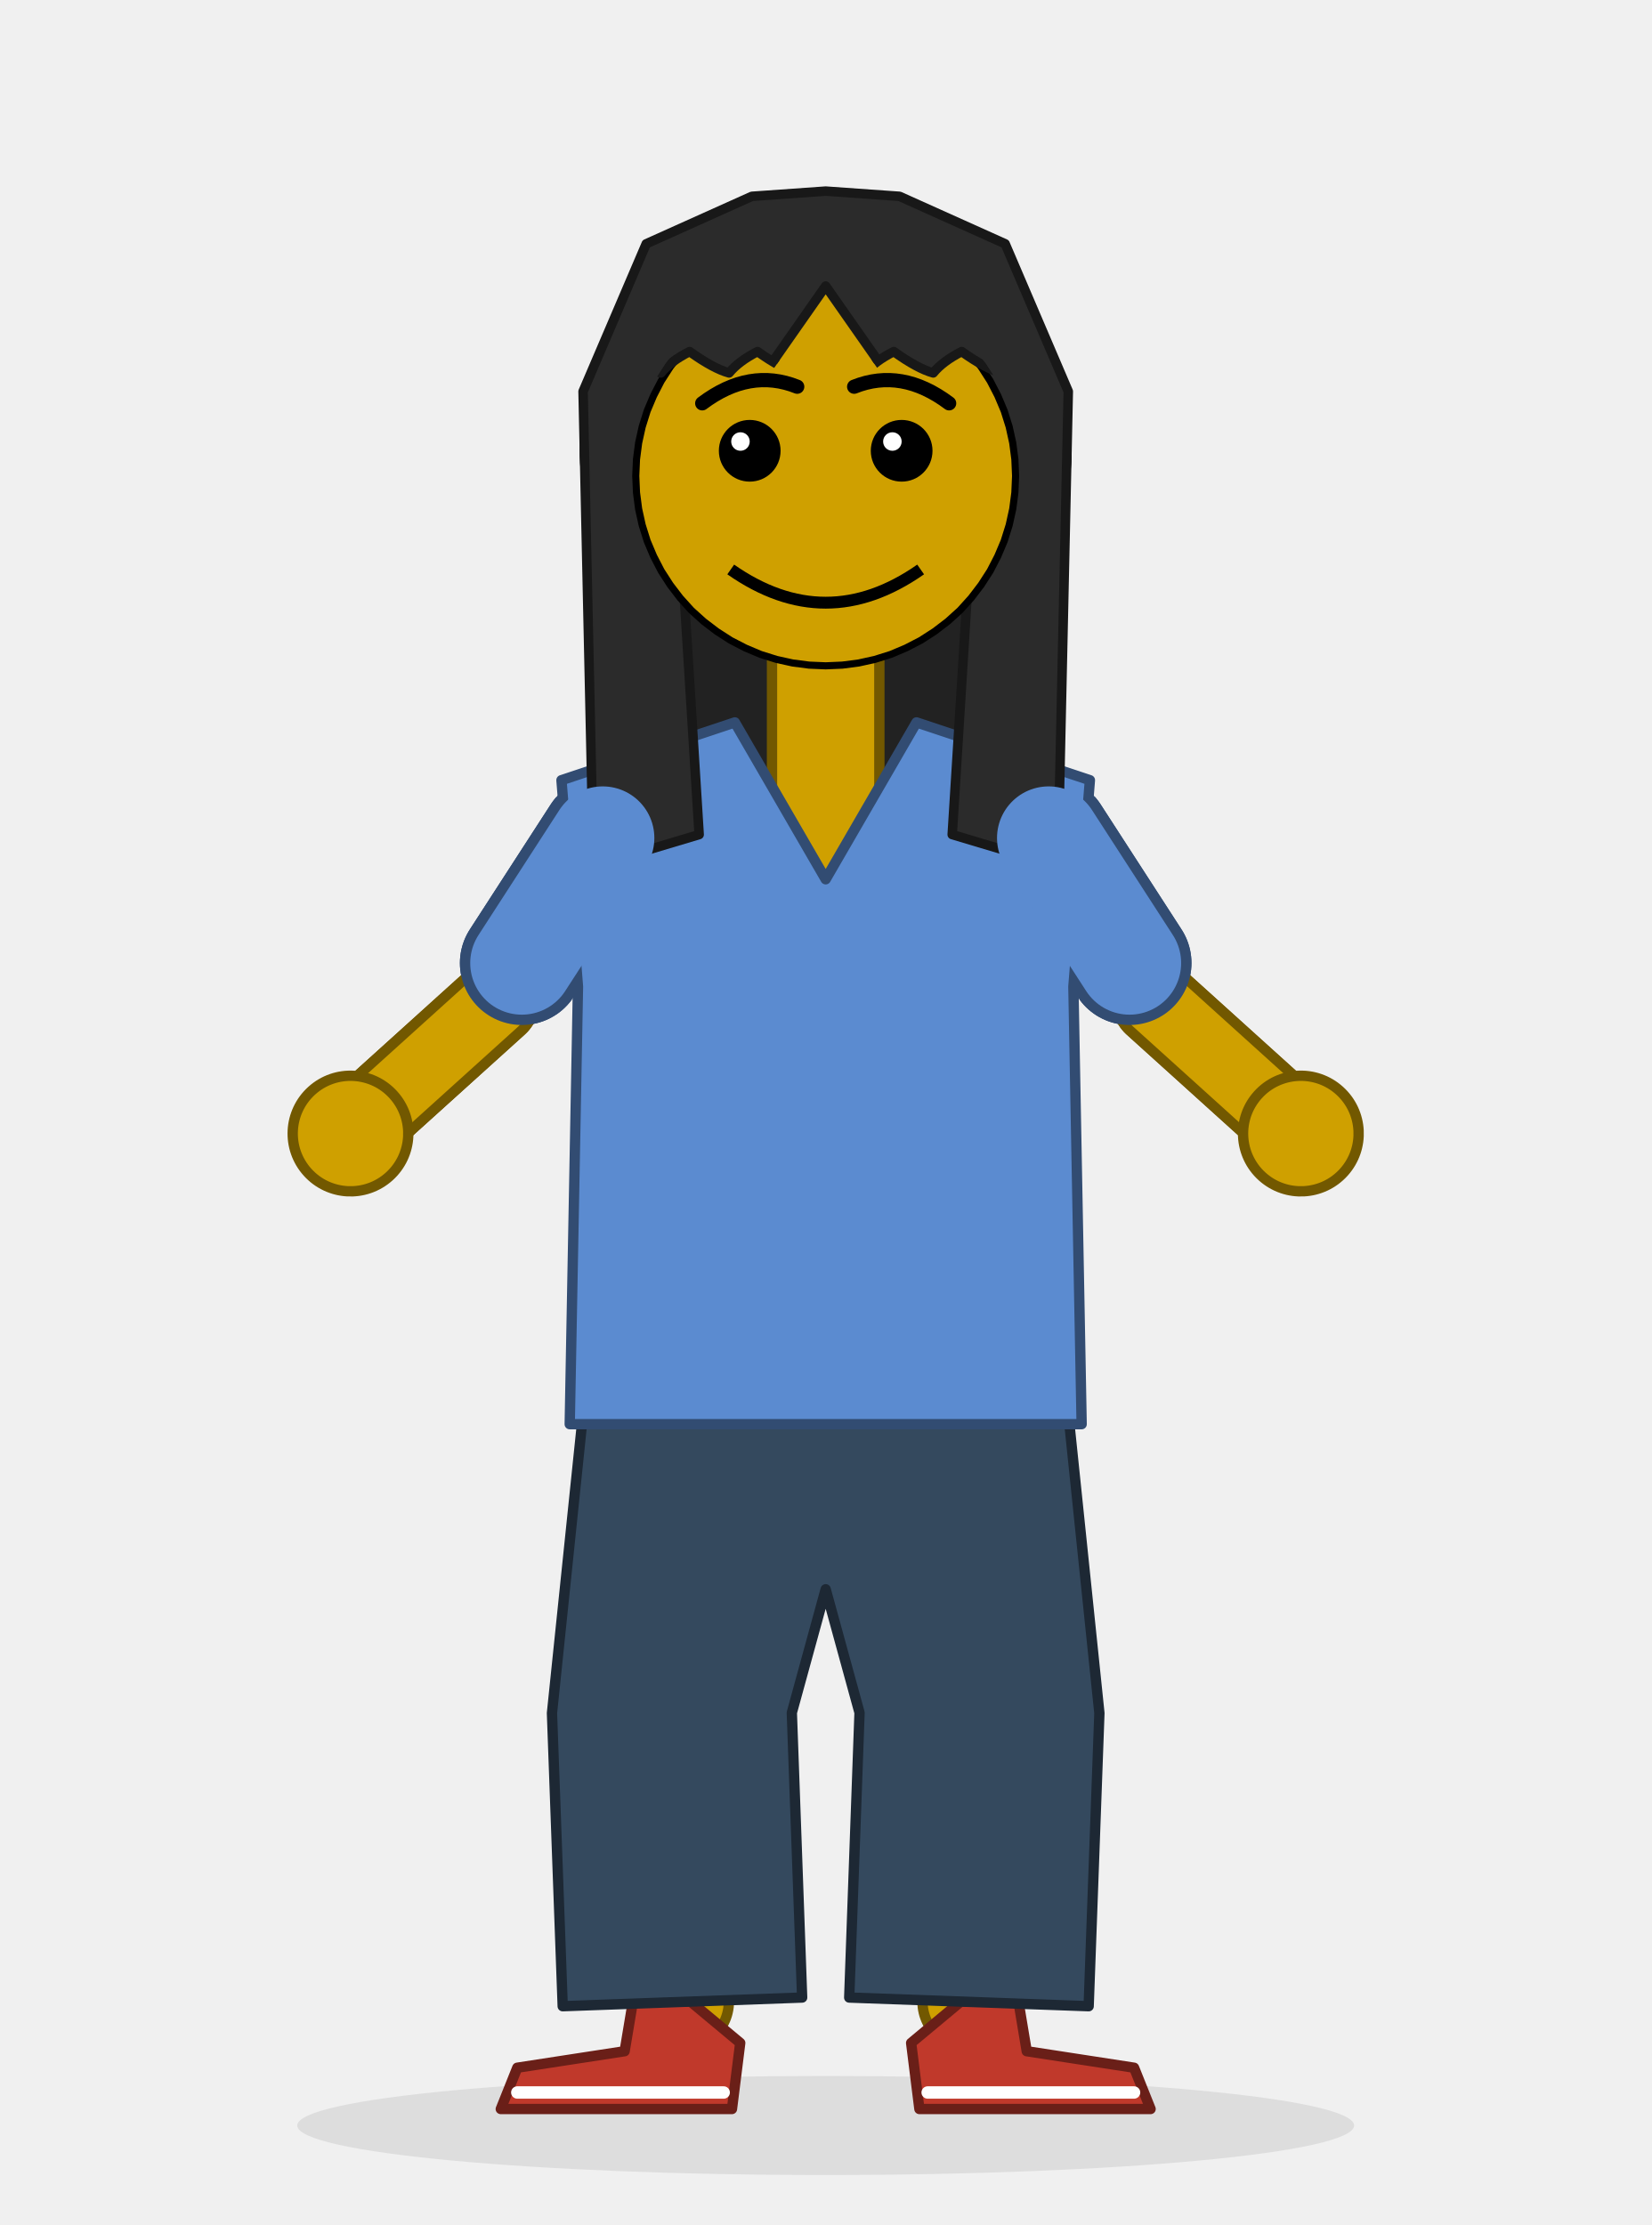
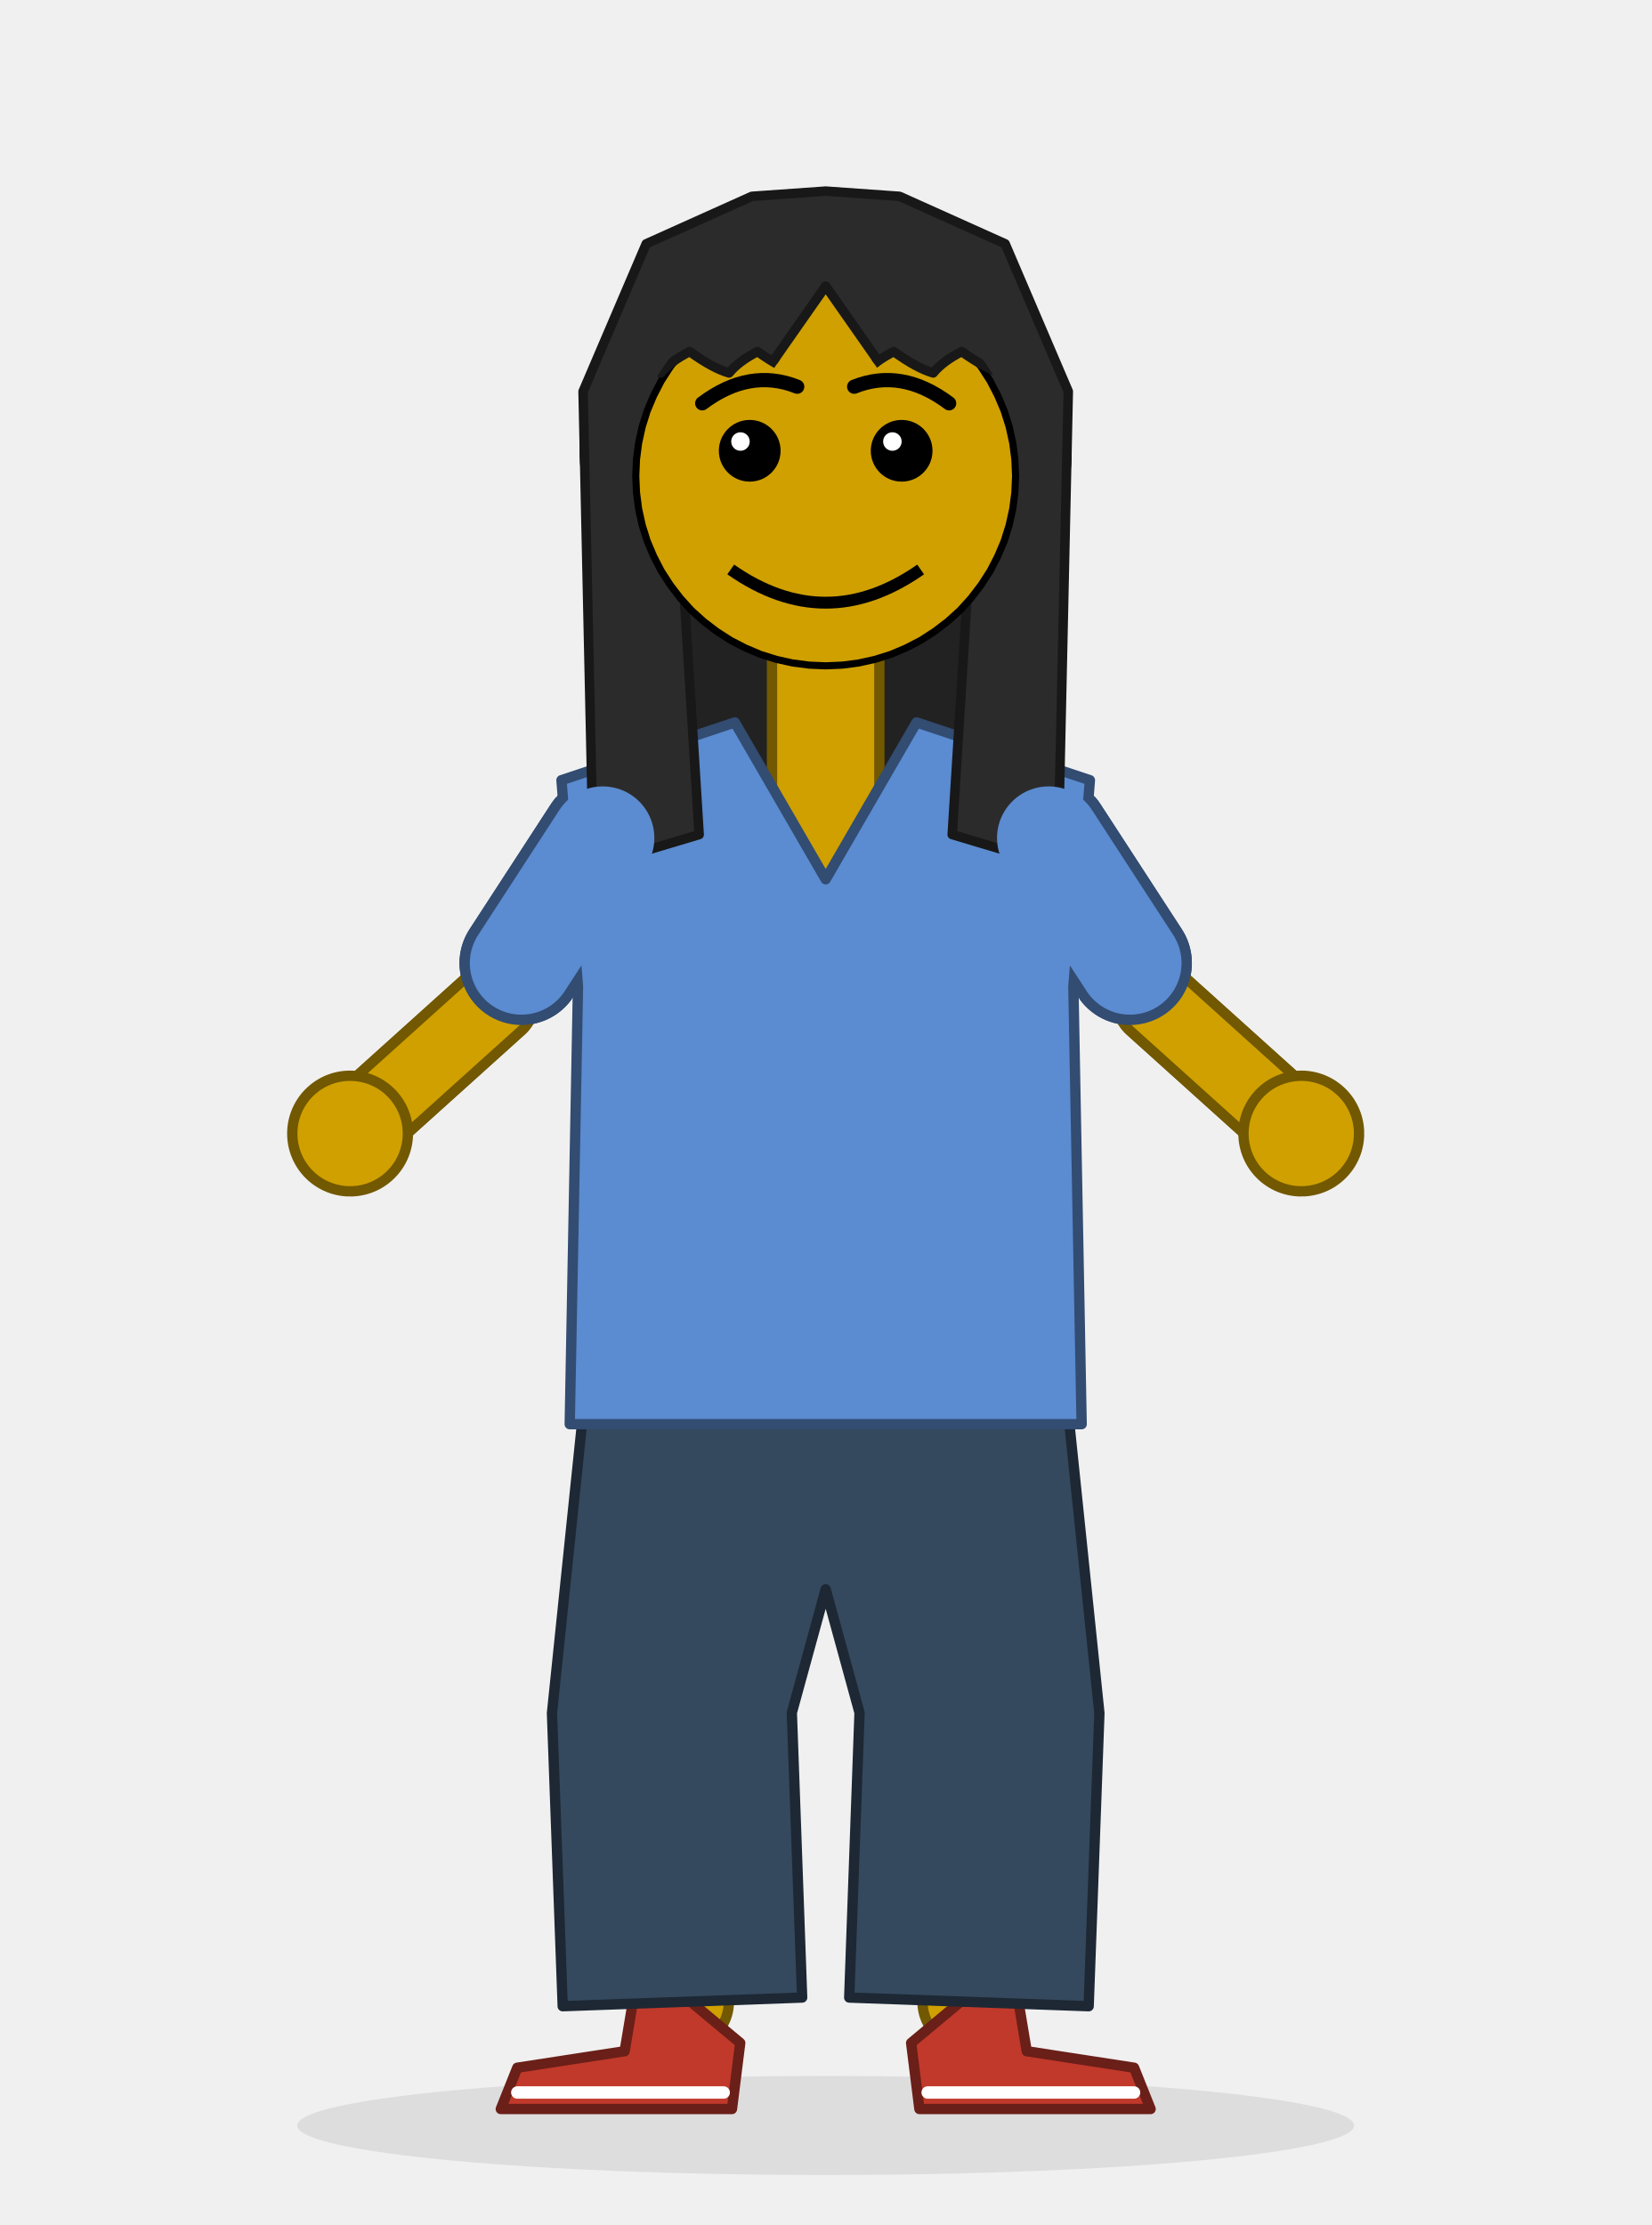
<svg xmlns="http://www.w3.org/2000/svg" id="pic" viewBox="-200 -195 400 539" width="400" height="539">
  <defs />
  <g id="figure" transform="translate(0 319.9) scale(1.000) translate(0 -319.9)">
    <ellipse cx="0" cy="319.9" rx="128" ry="12" fill="#000" opacity="0.080" />
-     <g transform="translate(-57.5 -143.3) scale(0.575)">
-       <g transform="">
-         <g transform="translate(100 110.6) scale(1.000 1.000) translate(-100 -110.6)">
-           <polygon points="2.2,275 -2.2,75 24.4,12.8 68.9,-7.2 100,-9.4 131.1,-7.2 175.6,12.8 202.2,75 197.8,275" fill="#222222" stroke="#131313" stroke-width="3" stroke-linejoin="round" />
+     <g data-part="hair">
+       <g transform="translate(-57.5 -143.3) scale(0.575)">
+         <g transform="">
+           <g transform="translate(100 110.6) scale(1.000 1.000) translate(-100 -110.6)">
+             <polygon points="2.2,275 -2.2,75 24.4,12.8 68.9,-7.2 100,-9.4 131.1,-7.2 175.6,12.8 202.2,75 197.8,275" fill="#222222" stroke="#131313" stroke-width="3" stroke-linejoin="round" />
+           </g>
        </g>
      </g>
    </g>
-     <path d="M35 150 L37.3 220 L34.7 289.9" fill="none" stroke="#725800" stroke-width="25" stroke-linecap="round" stroke-linejoin="round" />
-     <path d="M35 150 L37.3 220 L34.7 289.9" fill="none" stroke="#cfa000" stroke-width="20" stroke-linecap="round" stroke-linejoin="round" />
-     <path d="M-35 150 L-37.3 220 L-34.7 289.9" fill="none" stroke="#725800" stroke-width="25" stroke-linecap="round" stroke-linejoin="round" />
-     <path d="M-35 150 L-37.3 220 L-34.7 289.9" fill="none" stroke="#cfa000" stroke-width="20" stroke-linecap="round" stroke-linejoin="round" />
-     <polygon points="32.7,289.9 46.7,289.9 48.7,301.9 74.7,305.9 78.7,315.9 22.7,315.9 20.7,299.9" fill="#c0392b" stroke="#6a1f18" stroke-width="2.5" stroke-linejoin="round" />
-     <line x1="24.7" y1="311.9" x2="74.7" y2="311.9" stroke="#ffffff" stroke-width="3" stroke-linecap="round" />
-     <polygon points="-32.7,289.9 -46.7,289.9 -48.7,301.9 -74.7,305.9 -78.7,315.9 -22.7,315.9 -20.7,299.9" fill="#c0392b" stroke="#6a1f18" stroke-width="2.5" stroke-linejoin="round" />
-     <line x1="-24.7" y1="311.9" x2="-74.7" y2="311.9" stroke="#ffffff" stroke-width="3" stroke-linecap="round" />
-     <polygon points="-58,140 58,140 66.3,220 63.7,291 5.7,288.9 8.2,219.9 0,190 -8.2,219.9 -5.7,288.9 -63.7,291 -66.3,220" fill="#34495e" stroke="#1d2834" stroke-width="2.5" stroke-linejoin="round" />
-     <rect x="-13" y="-42" width="26" height="66" rx="4" fill="#cfa000" stroke="#725800" stroke-width="2.5" />
-     <path d="M54 8 L79.9 47.8 L115.1 79.6" fill="none" stroke="#725800" stroke-width="21" stroke-linecap="round" stroke-linejoin="round" />
-     <path d="M54 8 L79.9 47.8 L115.1 79.6" fill="none" stroke="#cfa000" stroke-width="16" stroke-linecap="round" stroke-linejoin="round" />
-     <path d="M-54 8 L-79.9 47.8 L-115.1 79.6" fill="none" stroke="#725800" stroke-width="21" stroke-linecap="round" stroke-linejoin="round" />
-     <path d="M-54 8 L-79.9 47.8 L-115.1 79.6" fill="none" stroke="#cfa000" stroke-width="16" stroke-linecap="round" stroke-linejoin="round" />
-     <line x1="54" y1="8" x2="73.6" y2="38.3" stroke="#324c72" stroke-width="30" stroke-linecap="round" />
-     <line x1="-54" y1="8" x2="-73.6" y2="38.3" stroke="#324c72" stroke-width="30" stroke-linecap="round" />
-     <polygon points="-22,-20 0,18 22,-20 64,-6 60,44 62,150 -62,150 -60,44 -64,-6" fill="#5b8bd0" stroke="#324c72" stroke-width="2.5" stroke-linejoin="round" />
-     <g transform="translate(-57.5 -143.3) scale(0.575)">
-       <path d="M26 87.5 Q21.8 79 9.2 80 Q-3.4 82.5 -2 105 Q-0.6 122.5 7.8 129 Q10.6 141 17.6 139 Q22.7 136 21.8 128 L26 125 Z" fill="#cfa000" stroke="black" stroke-width="3" stroke-linejoin="round" />
-       <path d="M17.6 92.5 Q5 90 5.9 110 Q6.4 120 13.4 124" fill="none" stroke="#725800" stroke-width="2.5" stroke-linecap="round" />
-       <path d="M174 87.5 Q178.2 79 190.8 80 Q203.4 82.5 202 105 Q200.6 122.5 192.2 129 Q189.4 141 182.4 139 Q177.3 136 178.2 128 L174 125 Z" fill="#cfa000" stroke="black" stroke-width="3" stroke-linejoin="round" />
-       <path d="M182.4 92.5 Q195 90 194.1 110 Q193.6 120 186.6 124" fill="none" stroke="#725800" stroke-width="2.5" stroke-linecap="round" />
+     <g data-part="pants">
+       <path d="M35 150 L37.2 220 L34.7 289.9" fill="none" stroke="#725800" stroke-width="25" stroke-linecap="round" stroke-linejoin="round" />
+       <path d="M35 150 L37.2 220 L34.7 289.9" fill="none" stroke="#cfa000" stroke-width="20" stroke-linecap="round" stroke-linejoin="round" />
+       <path d="M-35 150 L-37.2 220 L-34.7 289.9" fill="none" stroke="#725800" stroke-width="25" stroke-linecap="round" stroke-linejoin="round" />
+       <path d="M-35 150 L-37.2 220 L-34.7 289.9" fill="none" stroke="#cfa000" stroke-width="20" stroke-linecap="round" stroke-linejoin="round" />
    </g>
-     <g transform="translate(-57.5 -143.3) scale(0.575)">
-       <g transform="">
-         <g transform="translate(100 110.6) scale(1.000 1.000) translate(-100 -110.6)">
-           <polygon points="2.2,275 -2.2,75 24.4,12.8 68.9,-7.2 100,-9.4 131.1,-7.2 175.6,12.8 202.2,75 197.8,275 153.3,261.7 162.2,119.5 100,30.6 37.8,119.5 46.7,261.7" fill="#2b2b2b" stroke="#181818" stroke-width="4" stroke-linejoin="round" />
-         </g>
+     <g data-part="feet">
+       <polygon points="32.7,289.9 46.7,289.9 48.7,301.9 74.7,305.9 78.7,315.9 22.7,315.9 20.7,299.9" fill="#c0392b" stroke="#6a1f18" stroke-width="2.5" stroke-linejoin="round" />
+       <line x1="24.7" y1="311.9" x2="74.7" y2="311.9" stroke="#ffffff" stroke-width="3" stroke-linecap="round" />
+       <polygon points="-32.7,289.9 -46.7,289.9 -48.7,301.9 -74.7,305.9 -78.7,315.9 -22.7,315.9 -20.7,299.9" fill="#c0392b" stroke="#6a1f18" stroke-width="2.5" stroke-linejoin="round" />
+       <line x1="-24.7" y1="311.9" x2="-74.7" y2="311.9" stroke="#ffffff" stroke-width="3" stroke-linecap="round" />
+     </g>
+     <g data-part="pants">
+       <polygon points="-58,140 58,140 66.3,220 63.7,291 5.7,288.9 8.2,219.9 0,190 -8.2,219.9 -5.7,288.9 -63.7,291 -66.3,220" fill="#34495e" stroke="#1d2834" stroke-width="2.5" stroke-linejoin="round" />
+     </g>
+     <g data-part="shirt">
+       <rect x="-13" y="-42" width="26" height="66" rx="4" fill="#cfa000" stroke="#725800" stroke-width="2.5" />
+       <path d="M54 8 L79.9 47.8 L115.2 79.6" fill="none" stroke="#725800" stroke-width="21" stroke-linecap="round" stroke-linejoin="round" />
+       <path d="M54 8 L79.9 47.8 L115.2 79.6" fill="none" stroke="#cfa000" stroke-width="16" stroke-linecap="round" stroke-linejoin="round" />
+       <path d="M-54 8 L-79.9 47.8 L-115.2 79.6" fill="none" stroke="#725800" stroke-width="21" stroke-linecap="round" stroke-linejoin="round" />
+       <path d="M-54 8 L-79.9 47.8 L-115.2 79.6" fill="none" stroke="#cfa000" stroke-width="16" stroke-linecap="round" stroke-linejoin="round" />
+       <line x1="54" y1="8" x2="73.7" y2="38.3" stroke="#324c72" stroke-width="30" stroke-linecap="round" />
+       <line x1="-54" y1="8" x2="-73.7" y2="38.3" stroke="#324c72" stroke-width="30" stroke-linecap="round" />
+       <polygon points="-22,-20 0,18 22,-20 64,-6 60,44 62,150 -62,150 -60,44 -64,-6" fill="#5b8bd0" stroke="#324c72" stroke-width="2.5" stroke-linejoin="round" />
+     </g>
+     <g data-part="head">
+       <g transform="translate(-57.5 -143.3) scale(0.575)">
+         <path d="M26 87.5 Q21.8 79 9.2 80 Q-3.4 82.5 -2 105 Q-0.6 122.5 7.8 129 Q10.6 141 17.6 139 Q22.7 136 21.8 128 L26 125 Z" fill="#cfa000" stroke="black" stroke-width="3" stroke-linejoin="round" />
+         <path d="M17.6 92.5 Q5 90 5.9 110 Q6.4 120 13.4 124" fill="none" stroke="#725800" stroke-width="2.5" stroke-linecap="round" />
+         <path d="M174 87.5 Q178.2 79 190.8 80 Q203.4 82.5 202 105 Q200.6 122.5 192.2 129 Q189.4 141 182.4 139 Q177.3 136 178.2 128 L174 125 Z" fill="#cfa000" stroke="black" stroke-width="3" stroke-linejoin="round" />
+         <path d="M182.4 92.5 Q195 90 194.1 110 Q193.6 120 186.6 124" fill="none" stroke="#725800" stroke-width="2.5" stroke-linecap="round" />
      </g>
    </g>
-     <g transform="translate(-57.5 -143.3) scale(0.575)">
-       <defs>
-         <clipPath id="above-crack">
-           <rect x="-2000" y="-4000" width="4200" height="4060" />
-         </clipPath>
-         <clipPath id="below-crack">
-           <rect x="-2000" y="60" width="4200" height="4000" />
-         </clipPath>
-       </defs>
-       <path d="M180 110.6 L179.7 117.6 L178.8 124.5 L177.3 131.3 L175.2 138 L172.5 144.4 L169.3 150.6 L165.5 156.5 L161.3 162 L156.6 167.2 L151.4 171.9 L145.9 176.1 L140 179.9 L133.8 183.1 L127.4 185.8 L120.7 187.9 L113.9 189.4 L107 190.3 L100 190.6 L93 190.3 L86.1 189.4 L79.3 187.9 L72.6 185.8 L66.2 183.1 L60 179.9 L54.1 176.1 L48.6 171.9 L43.4 167.2 L38.7 162 L34.5 156.5 L30.7 150.6 L27.5 144.4 L24.8 138 L22.7 131.3 L21.2 124.5 L20.3 117.6 L20 110.6 L20.3 103.6 L21.2 96.7 L22.7 89.9 L24.8 83.2 L27.5 76.8 L30.7 70.6 L34.5 64.7 L38.7 59.2 L43.4 54 L48.6 49.3 L54.1 45.1 L60 41.3 L66.2 38.1 L72.6 35.4 L79.3 33.3 L86.1 31.8 L93 30.9 L100 30.6 L107 30.9 L113.9 31.8 L120.7 33.3 L127.4 35.4 L133.8 38.1 L140 41.3 L145.9 45.1 L151.4 49.3 L156.6 54 L161.3 59.2 L165.5 64.7 L169.3 70.6 L172.5 76.8 L175.2 83.2 L177.3 89.9 L178.8 96.7 L179.7 103.6 Z" fill="#cfa000" stroke="black" stroke-width="3" />
-     </g>
-     <g transform="translate(-57.5 -143.3) scale(0.575)">
-       <g transform="translate(0 0)">
-         <g transform="rotate(0 68 100) translate(68 100) scale(1 1.000) translate(-68 -100)">
-           <circle cx="68" cy="100" r="13" fill="#000000" />
-         </g>
-         <circle cx="64.1" cy="96.1" r="3.9" fill="#ffffff" />
-         <g transform="rotate(0 132 100) translate(132 100) scale(1 1.000) translate(-132 -100)">
-           <circle cx="132" cy="100" r="13" fill="#000000" />
-         </g>
-         <circle cx="128.1" cy="96.1" r="3.9" fill="#ffffff" />
-       </g>
-     </g>
-     <g transform="translate(-57.5 -143.3) scale(0.575)">
-       <path d="M48 80 Q68 65 88 73 M152 80 Q132 65 112 73" stroke="black" fill="none" stroke-width="6" stroke-linecap="round" />
-       <g transform="translate(100 150) scale(1.000 1.000) translate(-100 -150)">
-         <path d="M60 150 Q100 178 140 150" stroke="black" fill="none" stroke-width="5" stroke-linejoin="round" />
-       </g>
-     </g>
-     <g transform="translate(-57.5 -143.3) scale(0.575)">
-       <defs>
-         <clipPath id="bangs-head">
-           <path d="M180 110.6 L179.7 117.6 L178.8 124.5 L177.3 131.3 L175.2 138 L172.5 144.4 L169.3 150.6 L165.5 156.5 L161.3 162 L156.6 167.2 L151.4 171.9 L145.9 176.1 L140 179.9 L133.8 183.1 L127.4 185.8 L120.7 187.9 L113.9 189.4 L107 190.3 L100 190.6 L93 190.3 L86.1 189.4 L79.3 187.9 L72.6 185.8 L66.2 183.1 L60 179.9 L54.1 176.1 L48.6 171.9 L43.4 167.2 L38.7 162 L34.5 156.5 L30.7 150.6 L27.5 144.4 L24.8 138 L22.7 131.3 L21.2 124.5 L20.3 117.6 L20 110.6 L20.3 103.6 L21.2 96.7 L22.7 89.9 L24.8 83.2 L27.5 76.8 L30.7 70.6 L34.5 64.7 L38.7 59.2 L43.4 54 L48.6 49.3 L54.1 45.1 L60 41.3 L66.2 38.1 L72.6 35.4 L79.3 33.3 L86.1 31.8 L93 30.9 L100 30.6 L107 30.9 L113.9 31.8 L120.7 33.3 L127.4 35.4 L133.8 38.1 L140 41.3 L145.9 45.1 L151.4 49.3 L156.6 54 L161.3 59.2 L165.5 64.7 L169.3 70.6 L172.5 76.8 L175.2 83.2 L177.3 89.9 L178.8 96.7 L179.7 103.6 Z" transform="translate(100 110.6) scale(1.0313 1.0313) translate(-100 -110.6)" />
-         </clipPath>
-         <clipPath id="bangs-above">
-           <path d="M-386 58.2 L14 58.2 Q24 65.4 30.6 67.2 Q34.6 62.3 42.7 58.2 Q52.7 65.4 59.3 67.2 Q63.3 62.3 71.3 58.2 Q81.4 65.4 88 67.2 Q92 62.3 100 58.2 Q110 65.4 116.6 67.2 Q120.6 62.3 128.7 58.2 Q138.7 65.4 145.3 67.2 Q149.3 62.3 157.3 58.2 Q167.4 65.4 174 67.2 Q178 62.3 186 58.2 L586 58.2 V-3000 H-386 Z" />
-         </clipPath>
-         <mask id="bangs-hair" maskUnits="userSpaceOnUse" x="-3000" y="-3000" width="6000" height="6000">
-           <g transform="translate(100 110.6) scale(1.000 1.000) translate(-100 -110.6)">
-             <polygon points="2.2,275 -2.2,75 24.4,12.8 68.9,-7.2 100,-9.4 131.1,-7.2 175.6,12.8 202.2,75 197.8,275 153.3,261.7 162.2,119.5 100,30.6 37.8,119.5 46.7,261.7" fill="#ffffff" stroke="#ffffff" stroke-width="4" stroke-linejoin="round" />
-           </g>
-         </mask>
-       </defs>
-       <g clip-path="url(#bangs-head)">
-         <g clip-path="url(#bangs-above)">
+     <g data-part="hair">
+       <g transform="translate(-57.5 -143.3) scale(0.575)">
+         <g transform="">
          <g transform="translate(100 110.6) scale(1.000 1.000) translate(-100 -110.6)">
            <polygon points="2.2,275 -2.2,75 24.4,12.8 68.9,-7.2 100,-9.4 131.1,-7.2 175.6,12.8 202.2,75 197.8,275 153.3,261.7 162.2,119.5 100,30.6 37.8,119.5 46.7,261.7" fill="#2b2b2b" stroke="#181818" stroke-width="4" stroke-linejoin="round" />
          </g>
        </g>
-         <path d="M14 58.2 Q24 65.4 30.6 67.2 Q34.6 62.3 42.7 58.2 Q52.7 65.4 59.3 67.2 Q63.3 62.3 71.3 58.2 Q81.4 65.4 88 67.2 Q92 62.3 100 58.2 Q110 65.4 116.6 67.2 Q120.6 62.3 128.7 58.2 Q138.7 65.4 145.3 67.2 Q149.3 62.3 157.3 58.2 Q167.4 65.4 174 67.2 Q178 62.3 186 58.2" fill="none" stroke="#181818" stroke-width="4" stroke-linejoin="round" stroke-linecap="round" mask="url(#bangs-hair)" />
      </g>
    </g>
-     <clipPath id="off-body">
-       <path clip-rule="evenodd" d="M-5000 -5000 H5000 V5000 H-5000 Z M-21.3,-21.8 L0,15 L21.3,-21.8 L65.6,-7.1 L61.5,44 L63.5,151.5 L-63.5,151.5 L-61.5,44 L-65.6,-7.1 Z" />
-     </clipPath>
-     <g clip-path="url(#off-body)">
-       <path d="M54 8 L79.9 47.8 L115.1 79.6" fill="none" stroke="#725800" stroke-width="21" stroke-linecap="round" stroke-linejoin="round" />
-       <path d="M54 8 L79.9 47.8 L115.1 79.6" fill="none" stroke="#cfa000" stroke-width="16" stroke-linecap="round" stroke-linejoin="round" />
-       <path d="M-54 8 L-79.9 47.8 L-115.1 79.6" fill="none" stroke="#725800" stroke-width="21" stroke-linecap="round" stroke-linejoin="round" />
-       <path d="M-54 8 L-79.9 47.8 L-115.1 79.6" fill="none" stroke="#cfa000" stroke-width="16" stroke-linecap="round" stroke-linejoin="round" />
-       <line x1="54" y1="8" x2="73.6" y2="38.3" stroke="#324c72" stroke-width="30" stroke-linecap="round" />
-       <line x1="-54" y1="8" x2="-73.6" y2="38.3" stroke="#324c72" stroke-width="30" stroke-linecap="round" />
+     <g data-part="head">
+       <g transform="translate(-57.5 -143.3) scale(0.575)">
+         <defs>
+           <clipPath id="above-crack">
+             <rect x="-2000" y="-4000" width="4200" height="4060" />
+           </clipPath>
+           <clipPath id="below-crack">
+             <rect x="-2000" y="60" width="4200" height="4000" />
+           </clipPath>
+         </defs>
+         <path d="M180 110.6 L179.7 117.6 L178.8 124.5 L177.3 131.3 L175.2 138 L172.5 144.4 L169.3 150.6 L165.5 156.5 L161.3 162 L156.6 167.2 L151.4 171.9 L145.9 176.1 L140 179.9 L133.8 183.1 L127.4 185.8 L120.7 187.9 L113.9 189.4 L107 190.3 L100 190.6 L93 190.3 L86.1 189.4 L79.3 187.9 L72.6 185.8 L66.2 183.1 L60 179.9 L54.1 176.1 L48.6 171.9 L43.4 167.2 L38.7 162 L34.5 156.5 L30.7 150.6 L27.5 144.4 L24.8 138 L22.7 131.3 L21.2 124.5 L20.3 117.6 L20 110.6 L20.3 103.6 L21.2 96.7 L22.7 89.9 L24.8 83.2 L27.5 76.8 L30.7 70.6 L34.5 64.7 L38.7 59.2 L43.4 54 L48.6 49.3 L54.1 45.1 L60 41.3 L66.2 38.1 L72.6 35.4 L79.3 33.3 L86.1 31.8 L93 30.9 L100 30.6 L107 30.9 L113.9 31.8 L120.7 33.3 L127.4 35.4 L133.8 38.1 L140 41.3 L145.9 45.1 L151.4 49.3 L156.6 54 L161.3 59.2 L165.5 64.7 L169.3 70.6 L172.5 76.8 L175.2 83.2 L177.3 89.9 L178.8 96.7 L179.7 103.6 Z" fill="#cfa000" stroke="black" stroke-width="3" />
+       </g>
    </g>
-     <line x1="54" y1="8" x2="73.6" y2="38.3" stroke="#5b8bd0" stroke-width="25" stroke-linecap="round" />
-     <line x1="-54" y1="8" x2="-73.6" y2="38.3" stroke="#5b8bd0" stroke-width="25" stroke-linecap="round" />
-     <g transform="translate(115.1 79.6) rotate(42) scale(1 1)">
-       <circle r="14" fill="#cfa000" stroke="#725800" stroke-width="2.5" />
+     <g data-part="eyes">
+       <g transform="translate(-57.5 -143.3) scale(0.575)">
+         <g transform="translate(0 0)">
+           <g transform="rotate(0 68 100) translate(68 100) scale(1 1.000) translate(-68 -100)">
+             <circle cx="68" cy="100" r="13" fill="#000000" />
+           </g>
+           <circle cx="64.1" cy="96.1" r="3.9" fill="#ffffff" />
+           <g transform="rotate(0 132 100) translate(132 100) scale(1 1.000) translate(-132 -100)">
+             <circle cx="132" cy="100" r="13" fill="#000000" />
+           </g>
+           <circle cx="128.1" cy="96.1" r="3.9" fill="#ffffff" />
+         </g>
+       </g>
    </g>
-     <g transform="translate(-115.1 79.6) rotate(138) scale(1 -1)">
-       <circle r="14" fill="#cfa000" stroke="#725800" stroke-width="2.5" />
+     <g data-part="head">
+       <g transform="translate(-57.5 -143.3) scale(0.575)">
+         <path d="M48 80 Q68 65 88 73 M152 80 Q132 65 112 73" stroke="black" fill="none" stroke-width="6" stroke-linecap="round" />
+         <g transform="translate(100 150) scale(1.000 1.000) translate(-100 -150)">
+           <path d="M60 150 Q100 178 140 150" stroke="black" fill="none" stroke-width="5" stroke-linejoin="round" />
+         </g>
+       </g>
+     </g>
+     <g data-part="hair">
+       <g transform="translate(-57.5 -143.3) scale(0.575)">
+         <defs>
+           <clipPath id="bangs-head">
+             <path d="M180 110.6 L179.7 117.6 L178.8 124.5 L177.3 131.3 L175.2 138 L172.5 144.4 L169.3 150.6 L165.5 156.5 L161.3 162 L156.6 167.2 L151.4 171.9 L145.9 176.1 L140 179.9 L133.8 183.1 L127.4 185.8 L120.7 187.9 L113.9 189.4 L107 190.3 L100 190.6 L93 190.3 L86.1 189.4 L79.3 187.9 L72.6 185.8 L66.2 183.1 L60 179.9 L54.1 176.1 L48.6 171.9 L43.4 167.2 L38.7 162 L34.5 156.5 L30.7 150.6 L27.5 144.4 L24.8 138 L22.7 131.3 L21.2 124.5 L20.3 117.6 L20 110.6 L20.3 103.6 L21.2 96.7 L22.7 89.9 L24.8 83.2 L27.5 76.8 L30.7 70.6 L34.5 64.7 L38.7 59.2 L43.4 54 L48.6 49.3 L54.1 45.1 L60 41.3 L66.2 38.1 L72.6 35.4 L79.3 33.3 L86.1 31.8 L93 30.9 L100 30.6 L107 30.9 L113.9 31.8 L120.7 33.3 L127.4 35.4 L133.8 38.1 L140 41.3 L145.9 45.1 L151.4 49.3 L156.6 54 L161.3 59.2 L165.5 64.7 L169.3 70.6 L172.5 76.8 L175.2 83.2 L177.3 89.9 L178.8 96.7 L179.7 103.6 Z" transform="translate(100 110.6) scale(1.0313 1.0313) translate(-100 -110.6)" />
+           </clipPath>
+           <clipPath id="bangs-above">
+             <path d="M-386 58.2 L14 58.2 Q24 65.4 30.6 67.2 Q34.6 62.3 42.7 58.2 Q52.7 65.4 59.3 67.2 Q63.3 62.3 71.3 58.2 Q81.4 65.4 88 67.2 Q92 62.3 100 58.2 Q110 65.4 116.6 67.2 Q120.6 62.3 128.7 58.2 Q138.7 65.4 145.3 67.2 Q149.3 62.3 157.3 58.2 Q167.4 65.4 174 67.2 Q178 62.3 186 58.2 L586 58.2 V-3000 H-386 Z" />
+           </clipPath>
+           <mask id="bangs-hair" maskUnits="userSpaceOnUse" x="-3000" y="-3000" width="6000" height="6000">
+             <g transform="translate(100 110.6) scale(1.000 1.000) translate(-100 -110.6)">
+               <polygon points="2.2,275 -2.2,75 24.4,12.8 68.9,-7.2 100,-9.4 131.1,-7.2 175.6,12.8 202.2,75 197.8,275 153.3,261.7 162.2,119.5 100,30.6 37.8,119.5 46.7,261.7" fill="#ffffff" stroke="#ffffff" stroke-width="4" stroke-linejoin="round" />
+             </g>
+           </mask>
+         </defs>
+         <g clip-path="url(#bangs-head)">
+           <g clip-path="url(#bangs-above)">
+             <g transform="translate(100 110.6) scale(1.000 1.000) translate(-100 -110.6)">
+               <polygon points="2.2,275 -2.2,75 24.4,12.8 68.9,-7.2 100,-9.4 131.1,-7.2 175.6,12.8 202.2,75 197.8,275 153.3,261.7 162.2,119.5 100,30.6 37.8,119.5 46.7,261.7" fill="#2b2b2b" stroke="#181818" stroke-width="4" stroke-linejoin="round" />
+             </g>
+           </g>
+           <path d="M14 58.2 Q24 65.4 30.6 67.2 Q34.6 62.3 42.7 58.2 Q52.7 65.4 59.3 67.2 Q63.3 62.3 71.3 58.2 Q81.4 65.4 88 67.2 Q92 62.3 100 58.2 Q110 65.4 116.6 67.2 Q120.6 62.3 128.7 58.2 Q138.7 65.4 145.3 67.2 Q149.3 62.3 157.3 58.2 Q167.4 65.4 174 67.2 Q178 62.3 186 58.2" fill="none" stroke="#181818" stroke-width="4" stroke-linejoin="round" stroke-linecap="round" mask="url(#bangs-hair)" />
+         </g>
+       </g>
+     </g>
+     <g data-part="shirt">
+       <clipPath id="off-body">
+         <path clip-rule="evenodd" d="M-5000 -5000 H5000 V5000 H-5000 Z M-21.3,-21.8 L0,15 L21.3,-21.8 L65.6,-7.1 L61.5,44 L63.5,151.5 L-63.5,151.5 L-61.5,44 L-65.6,-7.1 Z" />
+       </clipPath>
+       <g clip-path="url(#off-body)">
+         <path d="M54 8 L79.9 47.8 L115.2 79.6" fill="none" stroke="#725800" stroke-width="21" stroke-linecap="round" stroke-linejoin="round" />
+         <path d="M54 8 L79.9 47.8 L115.2 79.6" fill="none" stroke="#cfa000" stroke-width="16" stroke-linecap="round" stroke-linejoin="round" />
+         <path d="M-54 8 L-79.9 47.8 L-115.2 79.6" fill="none" stroke="#725800" stroke-width="21" stroke-linecap="round" stroke-linejoin="round" />
+         <path d="M-54 8 L-79.9 47.8 L-115.2 79.6" fill="none" stroke="#cfa000" stroke-width="16" stroke-linecap="round" stroke-linejoin="round" />
+         <line x1="54" y1="8" x2="73.7" y2="38.3" stroke="#324c72" stroke-width="30" stroke-linecap="round" />
+         <line x1="-54" y1="8" x2="-73.7" y2="38.3" stroke="#324c72" stroke-width="30" stroke-linecap="round" />
+       </g>
+       <line x1="54" y1="8" x2="73.7" y2="38.3" stroke="#5b8bd0" stroke-width="25" stroke-linecap="round" />
+       <line x1="-54" y1="8" x2="-73.7" y2="38.3" stroke="#5b8bd0" stroke-width="25" stroke-linecap="round" />
+     </g>
+     <g data-part="hands">
+       <g transform="translate(115.2 79.6) rotate(42) scale(1 1)">
+         <circle r="14" fill="#cfa000" stroke="#725800" stroke-width="2.5" />
+       </g>
+       <g transform="translate(-115.2 79.6) rotate(138) scale(1 -1)">
+         <circle r="14" fill="#cfa000" stroke="#725800" stroke-width="2.5" />
+       </g>
    </g>
  </g>
</svg>
